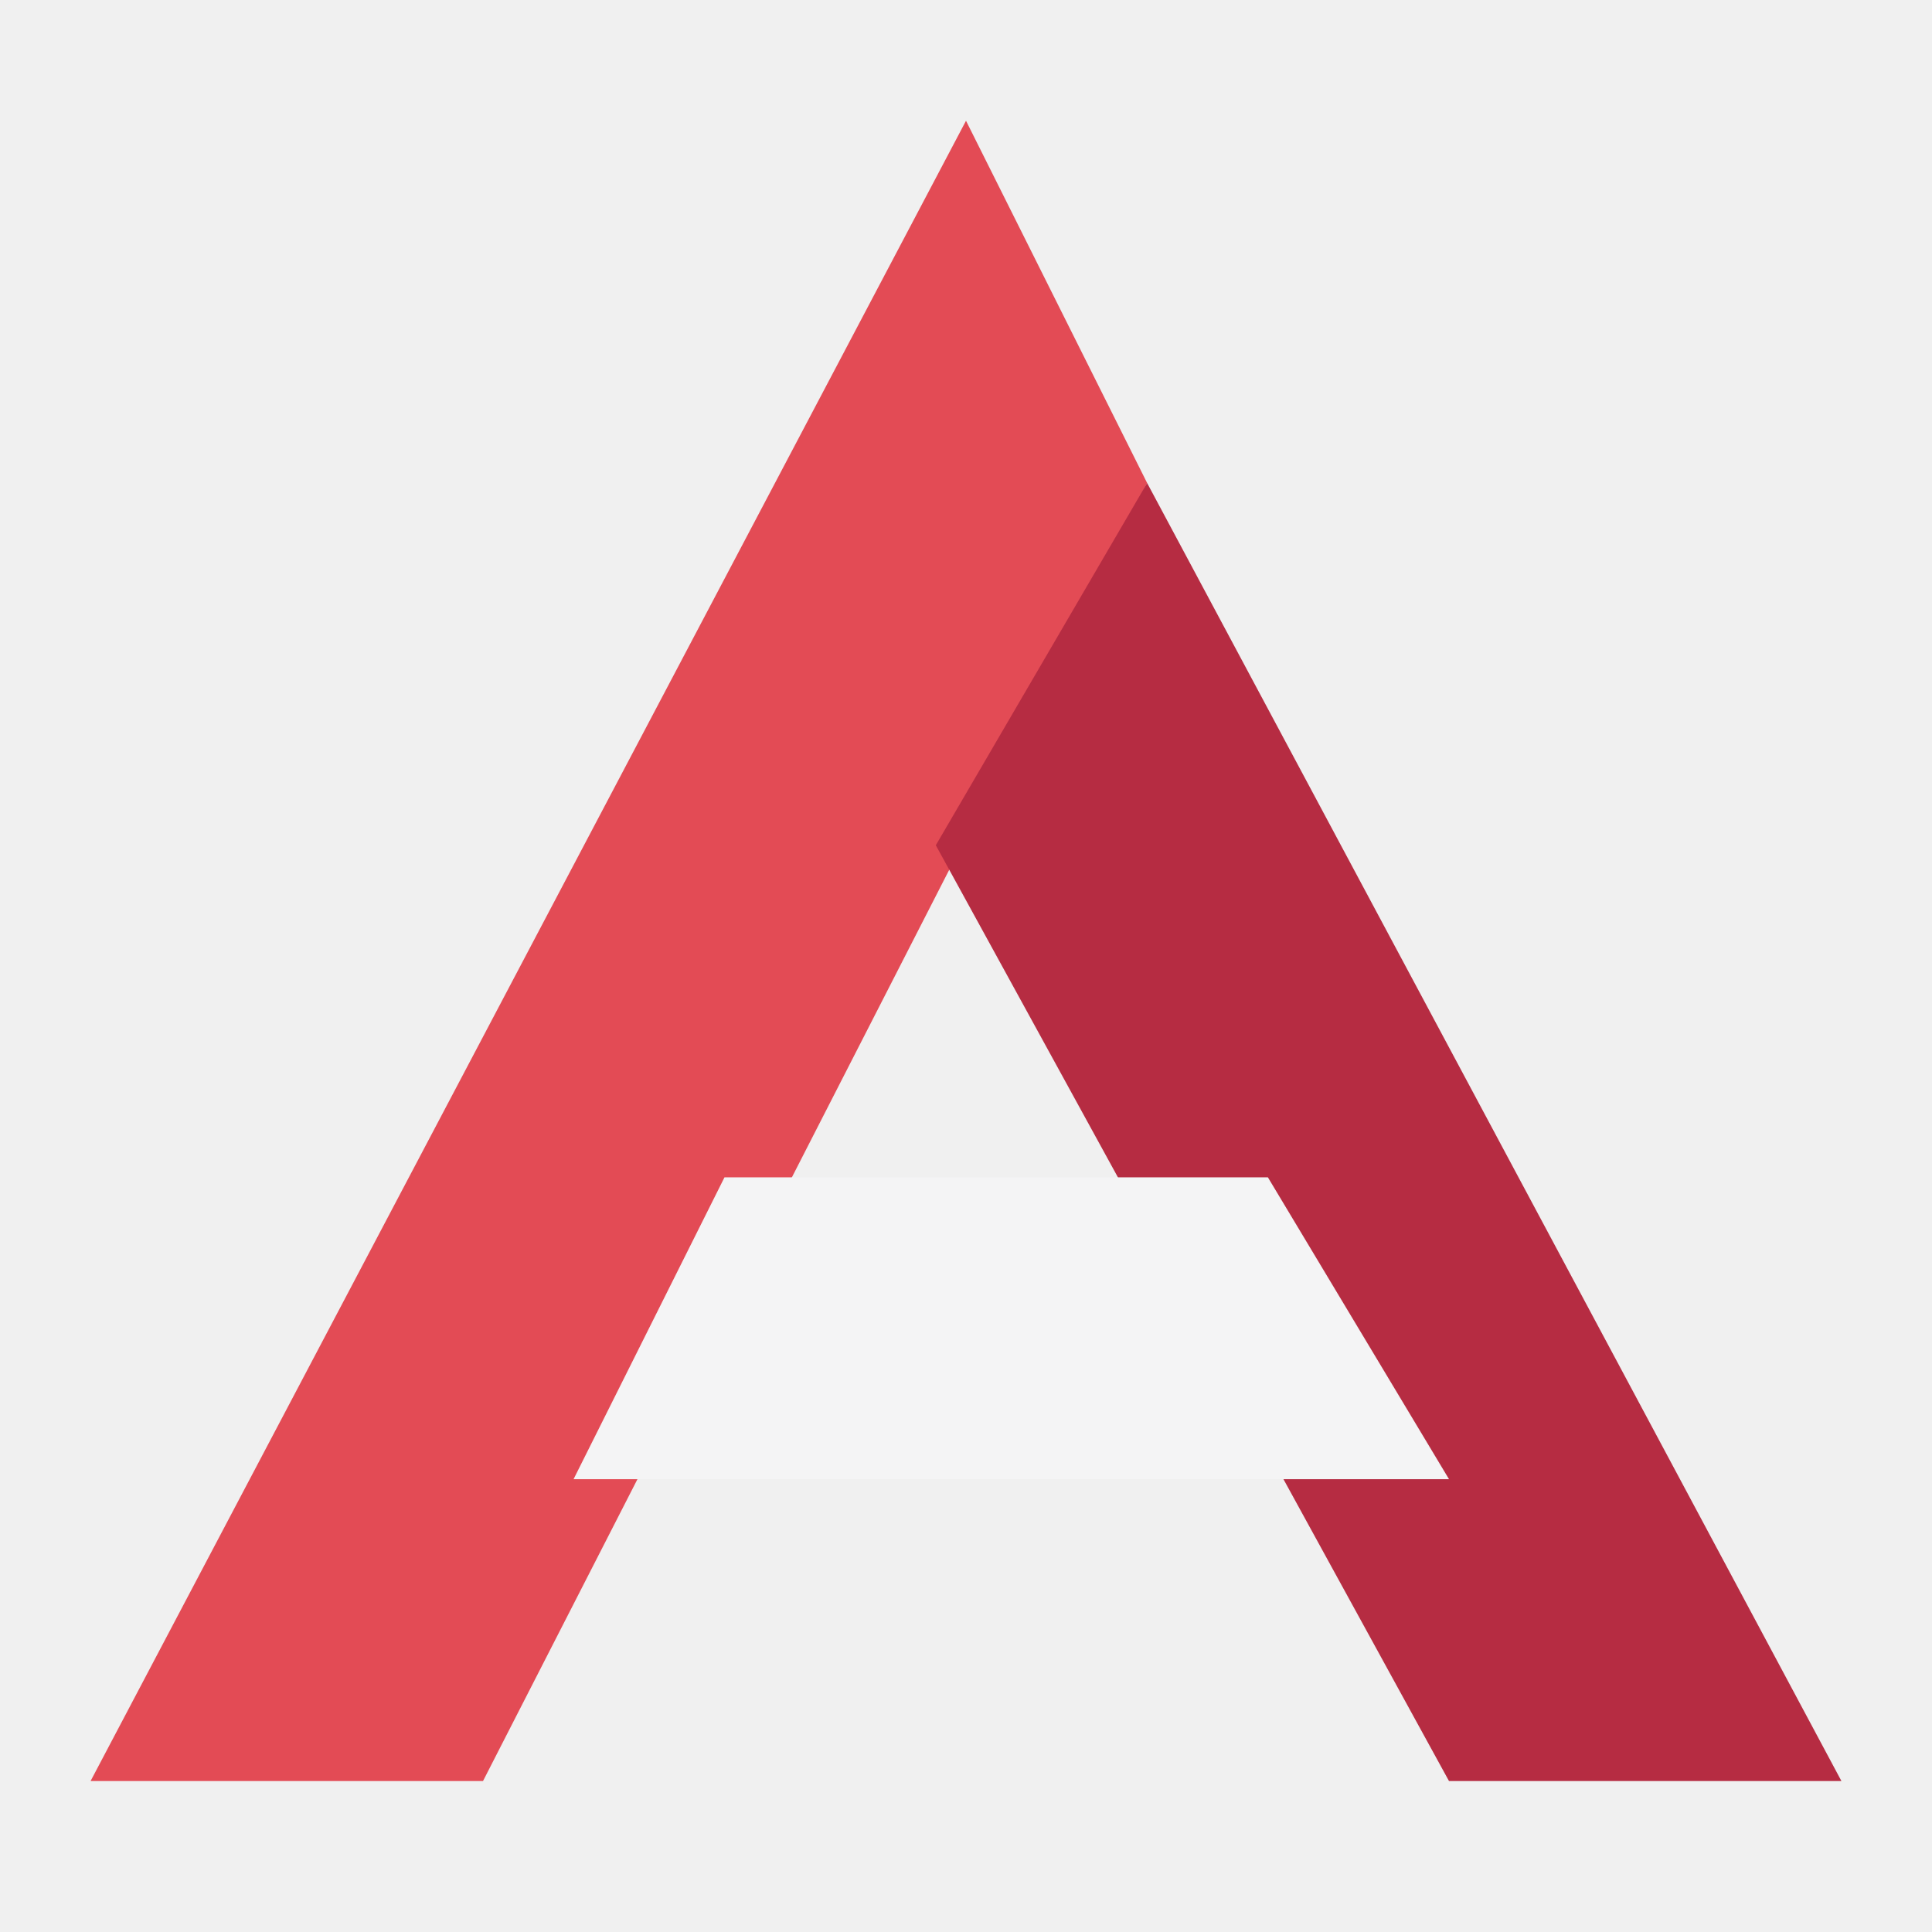
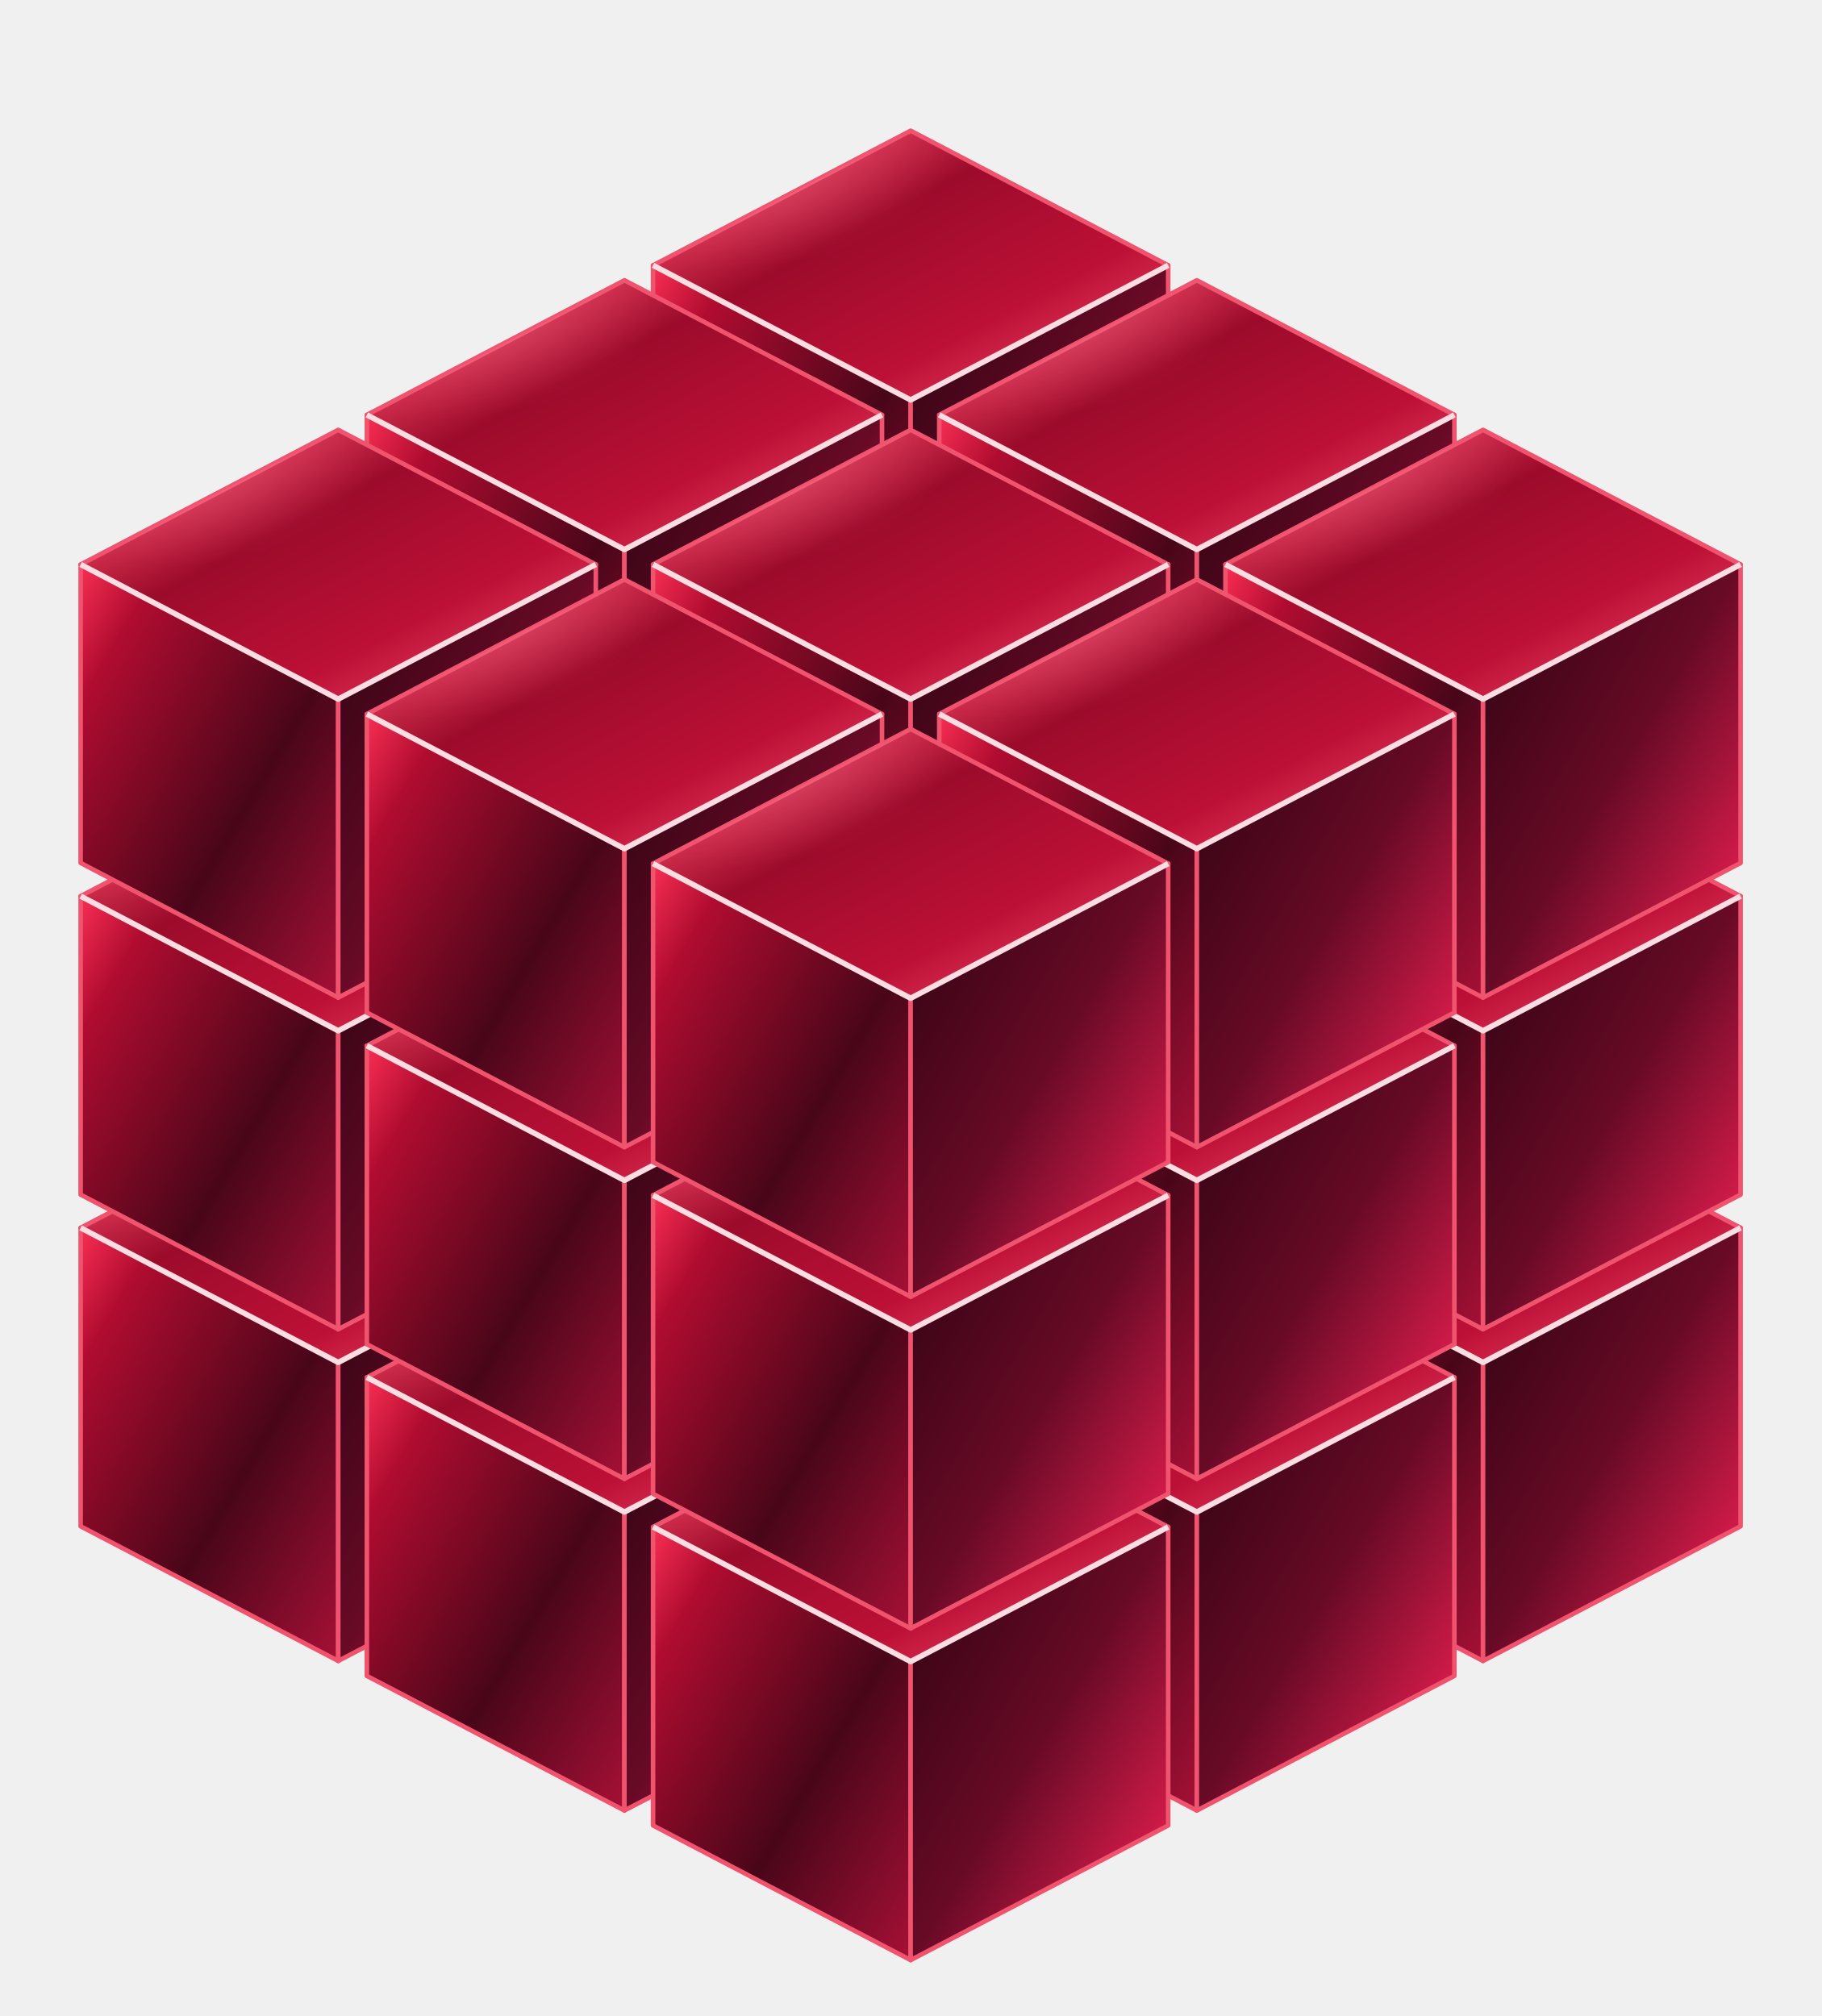
- <svg xmlns="http://www.w3.org/2000/svg" viewBox="0 0 64 64" fill="none">
-   <path fill="#E34B55" d="M32 4 L38 16 L16 59 L3 59 L32 4 Z" />
-   <path fill="#B62C42" d="M38 16 L61 59 L48 59 L31 28 L38 16 Z" />
-   <path fill="#F4F4F5" d="M24 39 L42 39 L48 49 L19 49 L24 39 Z" />
+ <svg xmlns="http://www.w3.org/2000/svg" viewBox="60 40 280 310" fill="none">
+   <defs>
+     <linearGradient id="cube-top" x1="0" y1="0" x2="1" y2="1">
+       <stop stop-color="#ffb3c0" />
+       <stop offset=".12" stop-color="#fa4865" />
+       <stop offset=".38" stop-color="#9c0b2b" />
+       <stop offset=".68" stop-color="#bd1036" />
+       <stop offset="1" stop-color="#ff5b7c" />
+     </linearGradient>
+     <linearGradient id="cube-left" x1="0" y1="0" x2="1" y2="1">
+       <stop stop-color="#f92e53" />
+       <stop offset=".16" stop-color="#b00c30" />
+       <stop offset=".6" stop-color="#490619" />
+       <stop offset="1" stop-color="#a61036" />
+     </linearGradient>
+     <linearGradient id="cube-right" x1="0" y1="0" x2="1" y2="1">
+       <stop stop-color="#2d0312" />
+       <stop offset=".5" stop-color="#680a26" />
+       <stop offset=".85" stop-color="#d31b49" />
+       <stop offset="1" stop-color="#ff577a" />
+     </linearGradient>
+     <radialGradient id="cube-reflection" cx=".12" cy=".05" r=".85">
+       <stop stop-color="#fff4f7" stop-opacity=".9" />
+       <stop offset=".14" stop-color="#ff95b0" stop-opacity=".3" />
+       <stop offset=".55" stop-color="#ff5781" stop-opacity="0" />
+     </radialGradient>
+     <radialGradient id="cube-shadow">
+       <stop stop-color="#e72948" stop-opacity=".55" />
+       <stop offset="1" stop-color="#9a102a" stop-opacity="0" />
+     </radialGradient>
+   </defs>
+   <g stroke="#ef536d" stroke-width=".7" stroke-linejoin="round">
+     <g>
+       <polygon points="160.4,228.7 200,249.4 200,203.5 160.4,182.8" fill="url(#cube-left)" />
+       <polygon points="239.6,228.7 200,249.4 200,203.5 239.6,182.8" fill="url(#cube-right)" />
+       <polygon points="200,162.1 239.6,182.8 200,203.5 160.4,182.8" fill="url(#cube-top)" />
+       <polygon points="200,162.1 239.6,182.8 200,203.5 160.4,182.8" fill="url(#cube-reflection)" stroke="none" />
+       <polyline points="160.4,182.8 200,203.5 239.6,182.8" fill="none" stroke="#ffffff" stroke-opacity=".8" stroke-width=".85" />
+     </g>
+     <g>
+       <polygon points="204.4,251.7 244,272.4 244,226.5 204.4,205.8" fill="url(#cube-left)" />
+       <polygon points="283.6,251.7 244,272.4 244,226.5 283.6,205.8" fill="url(#cube-right)" />
+       <polygon points="244,185.1 283.6,205.8 244,226.5 204.4,205.8" fill="url(#cube-top)" />
+       <polygon points="244,185.1 283.6,205.8 244,226.5 204.4,205.8" fill="url(#cube-reflection)" stroke="none" />
+       <polyline points="204.4,205.8 244,226.5 283.6,205.8" fill="none" stroke="#ffffff" stroke-opacity=".8" stroke-width=".85" />
+     </g>
+     <g>
+       <polygon points="116.4,251.7 156,272.4 156,226.5 116.4,205.8" fill="url(#cube-left)" />
+       <polygon points="195.6,251.7 156,272.4 156,226.5 195.6,205.8" fill="url(#cube-right)" />
+       <polygon points="156,185.1 195.6,205.8 156,226.5 116.4,205.8" fill="url(#cube-top)" />
+       <polygon points="156,185.1 195.6,205.8 156,226.5 116.4,205.8" fill="url(#cube-reflection)" stroke="none" />
+       <polyline points="116.4,205.8 156,226.5 195.6,205.8" fill="none" stroke="#ffffff" stroke-opacity=".8" stroke-width=".85" />
+     </g>
+     <g>
+       <polygon points="160.4,177.7 200,198.4 200,152.5 160.4,131.8" fill="url(#cube-left)" />
+       <polygon points="239.6,177.7 200,198.4 200,152.5 239.6,131.8" fill="url(#cube-right)" />
+       <polygon points="200,111.1 239.6,131.8 200,152.5 160.4,131.8" fill="url(#cube-top)" />
+       <polygon points="200,111.1 239.6,131.8 200,152.5 160.4,131.8" fill="url(#cube-reflection)" stroke="none" />
+       <polyline points="160.4,131.8 200,152.5 239.6,131.8" fill="none" stroke="#ffffff" stroke-opacity=".8" stroke-width=".85" />
+     </g>
+     <g>
+       <polygon points="248.4,274.7 288,295.4 288,249.5 248.4,228.8" fill="url(#cube-left)" />
+       <polygon points="327.6,274.7 288,295.4 288,249.5 327.6,228.8" fill="url(#cube-right)" />
+       <polygon points="288,208.1 327.6,228.8 288,249.5 248.4,228.8" fill="url(#cube-top)" />
+       <polygon points="288,208.1 327.6,228.8 288,249.5 248.4,228.8" fill="url(#cube-reflection)" stroke="none" />
+       <polyline points="248.4,228.8 288,249.5 327.6,228.8" fill="none" stroke="#ffffff" stroke-opacity=".8" stroke-width=".85" />
+     </g>
+     <g>
+       <polygon points="160.4,274.7 200,295.4 200,249.5 160.4,228.8" fill="url(#cube-left)" />
+       <polygon points="239.6,274.7 200,295.4 200,249.5 239.6,228.8" fill="url(#cube-right)" />
+       <polygon points="200,208.1 239.6,228.8 200,249.5 160.4,228.8" fill="url(#cube-top)" />
+       <polygon points="200,208.1 239.6,228.8 200,249.5 160.4,228.8" fill="url(#cube-reflection)" stroke="none" />
+       <polyline points="160.4,228.8 200,249.5 239.6,228.8" fill="none" stroke="#ffffff" stroke-opacity=".8" stroke-width=".85" />
+     </g>
+     <g>
+       <polygon points="72.4,274.7 112,295.4 112,249.5 72.4,228.8" fill="url(#cube-left)" />
+       <polygon points="151.6,274.7 112,295.4 112,249.5 151.6,228.8" fill="url(#cube-right)" />
+       <polygon points="112,208.1 151.6,228.8 112,249.5 72.4,228.8" fill="url(#cube-top)" />
+       <polygon points="112,208.1 151.6,228.8 112,249.5 72.4,228.8" fill="url(#cube-reflection)" stroke="none" />
+       <polyline points="72.4,228.8 112,249.5 151.6,228.8" fill="none" stroke="#ffffff" stroke-opacity=".8" stroke-width=".85" />
+     </g>
+     <g>
+       <polygon points="204.4,200.7 244,221.4 244,175.5 204.4,154.8" fill="url(#cube-left)" />
+       <polygon points="283.6,200.7 244,221.4 244,175.5 283.6,154.8" fill="url(#cube-right)" />
+       <polygon points="244,134.1 283.6,154.8 244,175.5 204.4,154.8" fill="url(#cube-top)" />
+       <polygon points="244,134.1 283.6,154.8 244,175.5 204.4,154.8" fill="url(#cube-reflection)" stroke="none" />
+       <polyline points="204.4,154.8 244,175.5 283.6,154.8" fill="none" stroke="#ffffff" stroke-opacity=".8" stroke-width=".85" />
+     </g>
+     <g>
+       <polygon points="116.4,200.7 156,221.4 156,175.5 116.4,154.8" fill="url(#cube-left)" />
+       <polygon points="195.6,200.7 156,221.4 156,175.5 195.6,154.8" fill="url(#cube-right)" />
+       <polygon points="156,134.1 195.6,154.8 156,175.5 116.4,154.8" fill="url(#cube-top)" />
+       <polygon points="156,134.1 195.6,154.8 156,175.5 116.4,154.8" fill="url(#cube-reflection)" stroke="none" />
+       <polyline points="116.4,154.8 156,175.5 195.6,154.8" fill="none" stroke="#ffffff" stroke-opacity=".8" stroke-width=".85" />
+     </g>
+     <g>
+       <polygon points="160.4,126.7 200,147.4 200,101.5 160.4,80.8" fill="url(#cube-left)" />
+       <polygon points="239.6,126.7 200,147.4 200,101.5 239.6,80.8" fill="url(#cube-right)" />
+       <polygon points="200,60.1 239.6,80.8 200,101.5 160.4,80.8" fill="url(#cube-top)" />
+       <polygon points="200,60.1 239.6,80.8 200,101.5 160.4,80.8" fill="url(#cube-reflection)" stroke="none" />
+       <polyline points="160.4,80.8 200,101.5 239.6,80.8" fill="none" stroke="#ffffff" stroke-opacity=".8" stroke-width=".85" />
+     </g>
+     <g>
+       <polygon points="204.4,297.7 244,318.4 244,272.5 204.4,251.8" fill="url(#cube-left)" />
+       <polygon points="283.6,297.7 244,318.4 244,272.5 283.6,251.8" fill="url(#cube-right)" />
+       <polygon points="244,231.1 283.6,251.8 244,272.5 204.4,251.8" fill="url(#cube-top)" />
+       <polygon points="244,231.1 283.6,251.8 244,272.5 204.4,251.8" fill="url(#cube-reflection)" stroke="none" />
+       <polyline points="204.4,251.8 244,272.5 283.6,251.8" fill="none" stroke="#ffffff" stroke-opacity=".8" stroke-width=".85" />
+     </g>
+     <g>
+       <polygon points="116.4,297.7 156,318.4 156,272.5 116.4,251.8" fill="url(#cube-left)" />
+       <polygon points="195.6,297.7 156,318.4 156,272.5 195.6,251.8" fill="url(#cube-right)" />
+       <polygon points="156,231.1 195.6,251.8 156,272.5 116.4,251.8" fill="url(#cube-top)" />
+       <polygon points="156,231.1 195.6,251.8 156,272.5 116.4,251.8" fill="url(#cube-reflection)" stroke="none" />
+       <polyline points="116.4,251.8 156,272.5 195.6,251.8" fill="none" stroke="#ffffff" stroke-opacity=".8" stroke-width=".85" />
+     </g>
+     <g>
+       <polygon points="248.4,223.7 288,244.4 288,198.5 248.4,177.8" fill="url(#cube-left)" />
+       <polygon points="327.6,223.7 288,244.4 288,198.5 327.6,177.8" fill="url(#cube-right)" />
+       <polygon points="288,157.1 327.6,177.8 288,198.5 248.4,177.8" fill="url(#cube-top)" />
+       <polygon points="288,157.1 327.6,177.8 288,198.5 248.4,177.8" fill="url(#cube-reflection)" stroke="none" />
+       <polyline points="248.4,177.8 288,198.5 327.6,177.8" fill="none" stroke="#ffffff" stroke-opacity=".8" stroke-width=".85" />
+     </g>
+     <g>
+       <polygon points="160.4,223.7 200,244.4 200,198.5 160.4,177.8" fill="url(#cube-left)" />
+       <polygon points="239.6,223.7 200,244.4 200,198.5 239.6,177.8" fill="url(#cube-right)" />
+       <polygon points="200,157.1 239.6,177.8 200,198.5 160.4,177.8" fill="url(#cube-top)" />
+       <polygon points="200,157.1 239.6,177.8 200,198.5 160.4,177.8" fill="url(#cube-reflection)" stroke="none" />
+       <polyline points="160.4,177.8 200,198.5 239.6,177.8" fill="none" stroke="#ffffff" stroke-opacity=".8" stroke-width=".85" />
+     </g>
+     <g>
+       <polygon points="72.4,223.7 112,244.4 112,198.5 72.4,177.8" fill="url(#cube-left)" />
+       <polygon points="151.6,223.7 112,244.4 112,198.5 151.6,177.8" fill="url(#cube-right)" />
+       <polygon points="112,157.1 151.6,177.8 112,198.5 72.4,177.8" fill="url(#cube-top)" />
+       <polygon points="112,157.1 151.6,177.8 112,198.5 72.4,177.8" fill="url(#cube-reflection)" stroke="none" />
+       <polyline points="72.4,177.8 112,198.5 151.6,177.8" fill="none" stroke="#ffffff" stroke-opacity=".8" stroke-width=".85" />
+     </g>
+     <g>
+       <polygon points="204.4,149.7 244,170.4 244,124.5 204.4,103.8" fill="url(#cube-left)" />
+       <polygon points="283.6,149.7 244,170.4 244,124.5 283.6,103.8" fill="url(#cube-right)" />
+       <polygon points="244,83.1 283.6,103.8 244,124.5 204.4,103.8" fill="url(#cube-top)" />
+       <polygon points="244,83.1 283.6,103.8 244,124.5 204.4,103.8" fill="url(#cube-reflection)" stroke="none" />
+       <polyline points="204.4,103.8 244,124.5 283.6,103.8" fill="none" stroke="#ffffff" stroke-opacity=".8" stroke-width=".85" />
+     </g>
+     <g>
+       <polygon points="116.4,149.7 156,170.4 156,124.5 116.4,103.8" fill="url(#cube-left)" />
+       <polygon points="195.6,149.7 156,170.4 156,124.5 195.6,103.8" fill="url(#cube-right)" />
+       <polygon points="156,83.1 195.6,103.8 156,124.5 116.4,103.8" fill="url(#cube-top)" />
+       <polygon points="156,83.1 195.6,103.8 156,124.5 116.4,103.8" fill="url(#cube-reflection)" stroke="none" />
+       <polyline points="116.4,103.8 156,124.5 195.6,103.8" fill="none" stroke="#ffffff" stroke-opacity=".8" stroke-width=".85" />
+     </g>
+     <g>
+       <polygon points="160.4,320.7 200,341.4 200,295.5 160.4,274.8" fill="url(#cube-left)" />
+       <polygon points="239.6,320.7 200,341.4 200,295.5 239.6,274.8" fill="url(#cube-right)" />
+       <polygon points="200,254.1 239.6,274.8 200,295.5 160.4,274.8" fill="url(#cube-top)" />
+       <polygon points="200,254.1 239.6,274.8 200,295.5 160.4,274.8" fill="url(#cube-reflection)" stroke="none" />
+       <polyline points="160.4,274.8 200,295.5 239.6,274.8" fill="none" stroke="#ffffff" stroke-opacity=".8" stroke-width=".85" />
+     </g>
+     <g>
+       <polygon points="204.4,246.7 244,267.4 244,221.5 204.4,200.8" fill="url(#cube-left)" />
+       <polygon points="283.6,246.7 244,267.4 244,221.5 283.6,200.8" fill="url(#cube-right)" />
+       <polygon points="244,180.1 283.6,200.8 244,221.5 204.4,200.8" fill="url(#cube-top)" />
+       <polygon points="244,180.1 283.6,200.8 244,221.5 204.4,200.8" fill="url(#cube-reflection)" stroke="none" />
+       <polyline points="204.4,200.8 244,221.5 283.6,200.8" fill="none" stroke="#ffffff" stroke-opacity=".8" stroke-width=".85" />
+     </g>
+     <g>
+       <polygon points="116.4,246.7 156,267.4 156,221.5 116.4,200.8" fill="url(#cube-left)" />
+       <polygon points="195.6,246.7 156,267.4 156,221.5 195.6,200.8" fill="url(#cube-right)" />
+       <polygon points="156,180.1 195.6,200.8 156,221.5 116.4,200.8" fill="url(#cube-top)" />
+       <polygon points="156,180.1 195.6,200.8 156,221.5 116.4,200.8" fill="url(#cube-reflection)" stroke="none" />
+       <polyline points="116.4,200.8 156,221.5 195.6,200.8" fill="none" stroke="#ffffff" stroke-opacity=".8" stroke-width=".85" />
+     </g>
+     <g>
+       <polygon points="248.4,172.7 288,193.4 288,147.5 248.4,126.8" fill="url(#cube-left)" />
+       <polygon points="327.6,172.7 288,193.4 288,147.5 327.6,126.8" fill="url(#cube-right)" />
+       <polygon points="288,106.1 327.6,126.8 288,147.5 248.4,126.8" fill="url(#cube-top)" />
+       <polygon points="288,106.1 327.6,126.8 288,147.5 248.4,126.8" fill="url(#cube-reflection)" stroke="none" />
+       <polyline points="248.4,126.8 288,147.5 327.6,126.8" fill="none" stroke="#ffffff" stroke-opacity=".8" stroke-width=".85" />
+     </g>
+     <g>
+       <polygon points="160.4,172.7 200,193.4 200,147.5 160.4,126.8" fill="url(#cube-left)" />
+       <polygon points="239.6,172.7 200,193.4 200,147.5 239.6,126.8" fill="url(#cube-right)" />
+       <polygon points="200,106.1 239.6,126.8 200,147.5 160.4,126.8" fill="url(#cube-top)" />
+       <polygon points="200,106.1 239.6,126.8 200,147.5 160.4,126.8" fill="url(#cube-reflection)" stroke="none" />
+       <polyline points="160.4,126.8 200,147.5 239.6,126.8" fill="none" stroke="#ffffff" stroke-opacity=".8" stroke-width=".85" />
+     </g>
+     <g>
+       <polygon points="72.4,172.7 112,193.4 112,147.5 72.4,126.8" fill="url(#cube-left)" />
+       <polygon points="151.6,172.7 112,193.4 112,147.5 151.6,126.8" fill="url(#cube-right)" />
+       <polygon points="112,106.1 151.6,126.8 112,147.5 72.4,126.8" fill="url(#cube-top)" />
+       <polygon points="112,106.1 151.6,126.8 112,147.5 72.4,126.8" fill="url(#cube-reflection)" stroke="none" />
+       <polyline points="72.4,126.8 112,147.5 151.6,126.8" fill="none" stroke="#ffffff" stroke-opacity=".8" stroke-width=".85" />
+     </g>
+     <g>
+       <polygon points="160.4,269.7 200,290.4 200,244.5 160.4,223.8" fill="url(#cube-left)" />
+       <polygon points="239.6,269.7 200,290.4 200,244.5 239.6,223.8" fill="url(#cube-right)" />
+       <polygon points="200,203.1 239.6,223.8 200,244.5 160.4,223.8" fill="url(#cube-top)" />
+       <polygon points="200,203.1 239.6,223.8 200,244.5 160.4,223.8" fill="url(#cube-reflection)" stroke="none" />
+       <polyline points="160.4,223.8 200,244.5 239.6,223.8" fill="none" stroke="#ffffff" stroke-opacity=".8" stroke-width=".85" />
+     </g>
+     <g>
+       <polygon points="204.4,195.7 244,216.4 244,170.5 204.4,149.8" fill="url(#cube-left)" />
+       <polygon points="283.6,195.7 244,216.4 244,170.5 283.6,149.8" fill="url(#cube-right)" />
+       <polygon points="244,129.1 283.6,149.8 244,170.5 204.4,149.8" fill="url(#cube-top)" />
+       <polygon points="244,129.1 283.6,149.8 244,170.5 204.4,149.8" fill="url(#cube-reflection)" stroke="none" />
+       <polyline points="204.4,149.8 244,170.5 283.6,149.8" fill="none" stroke="#ffffff" stroke-opacity=".8" stroke-width=".85" />
+     </g>
+     <g>
+       <polygon points="116.4,195.7 156,216.4 156,170.5 116.4,149.8" fill="url(#cube-left)" />
+       <polygon points="195.6,195.7 156,216.4 156,170.5 195.6,149.8" fill="url(#cube-right)" />
+       <polygon points="156,129.1 195.6,149.8 156,170.5 116.4,149.8" fill="url(#cube-top)" />
+       <polygon points="156,129.1 195.6,149.8 156,170.5 116.4,149.8" fill="url(#cube-reflection)" stroke="none" />
+       <polyline points="116.4,149.8 156,170.5 195.6,149.8" fill="none" stroke="#ffffff" stroke-opacity=".8" stroke-width=".85" />
+     </g>
+     <g>
+       <polygon points="160.4,218.7 200,239.4 200,193.5 160.4,172.8" fill="url(#cube-left)" />
+       <polygon points="239.6,218.7 200,239.4 200,193.5 239.6,172.8" fill="url(#cube-right)" />
+       <polygon points="200,152.1 239.6,172.8 200,193.5 160.4,172.8" fill="url(#cube-top)" />
+       <polygon points="200,152.1 239.6,172.8 200,193.5 160.4,172.8" fill="url(#cube-reflection)" stroke="none" />
+       <polyline points="160.4,172.8 200,193.5 239.6,172.8" fill="none" stroke="#ffffff" stroke-opacity=".8" stroke-width=".85" />
+     </g>
+   </g>
</svg>
